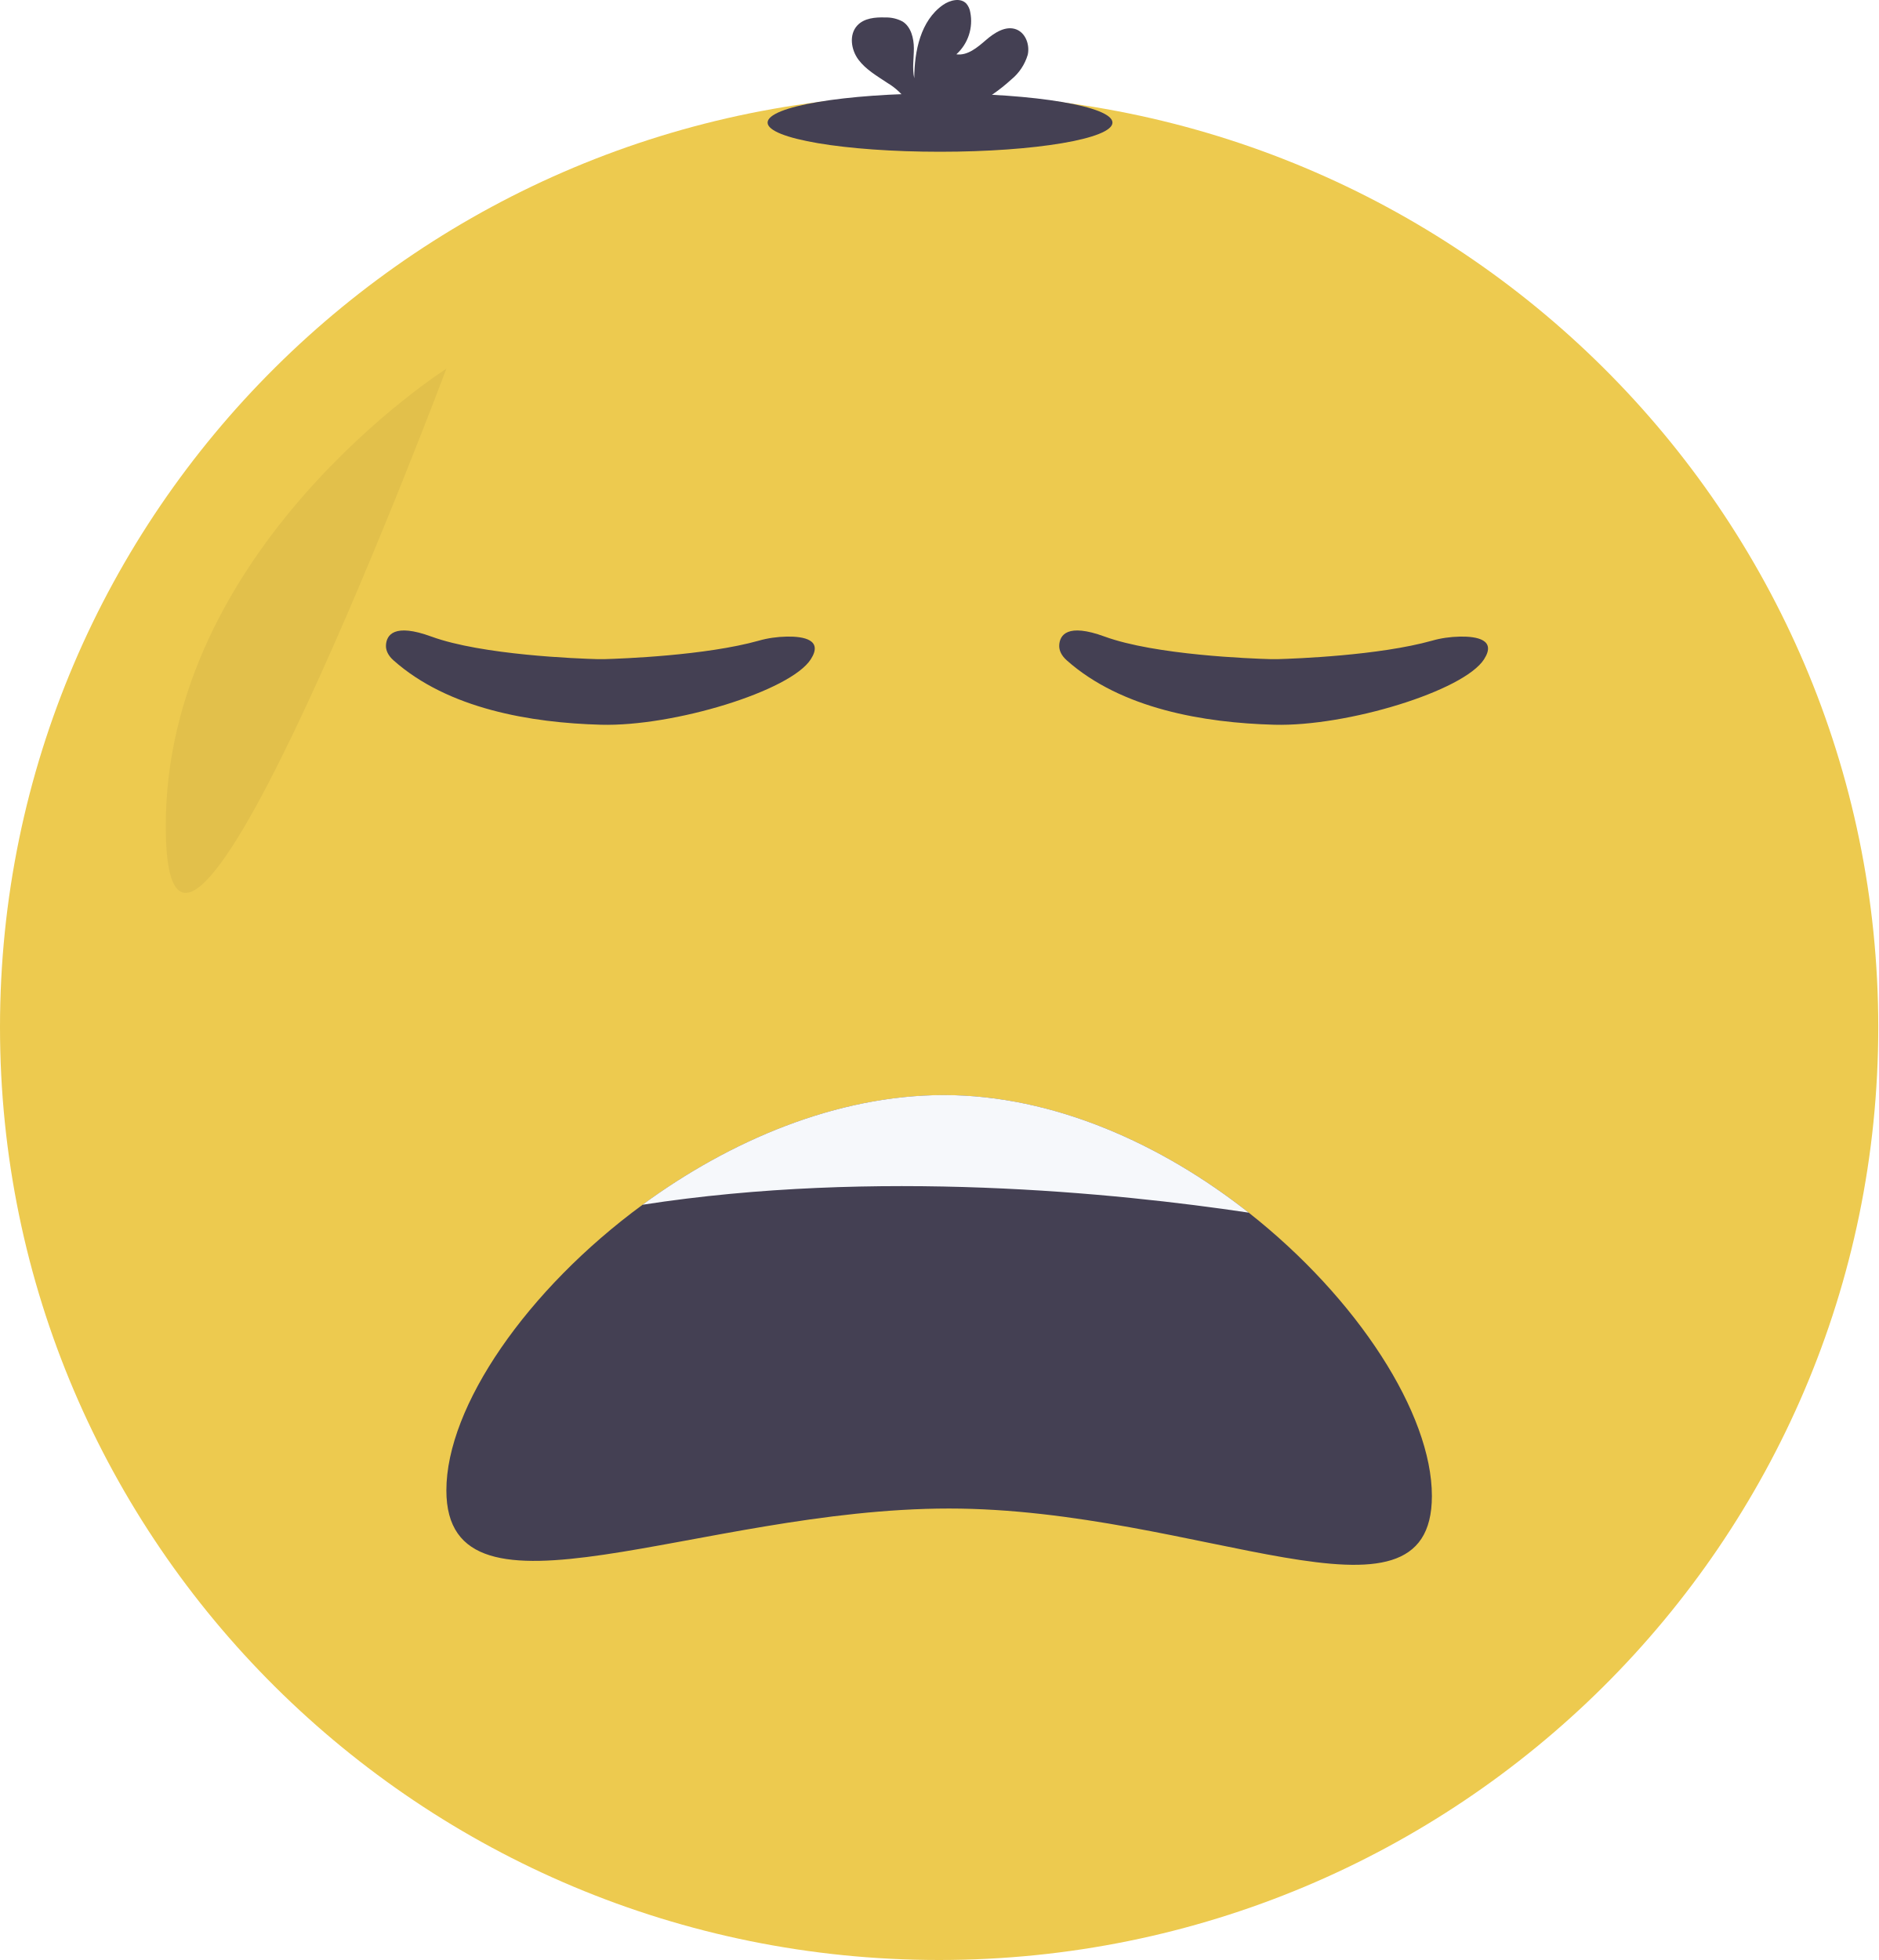
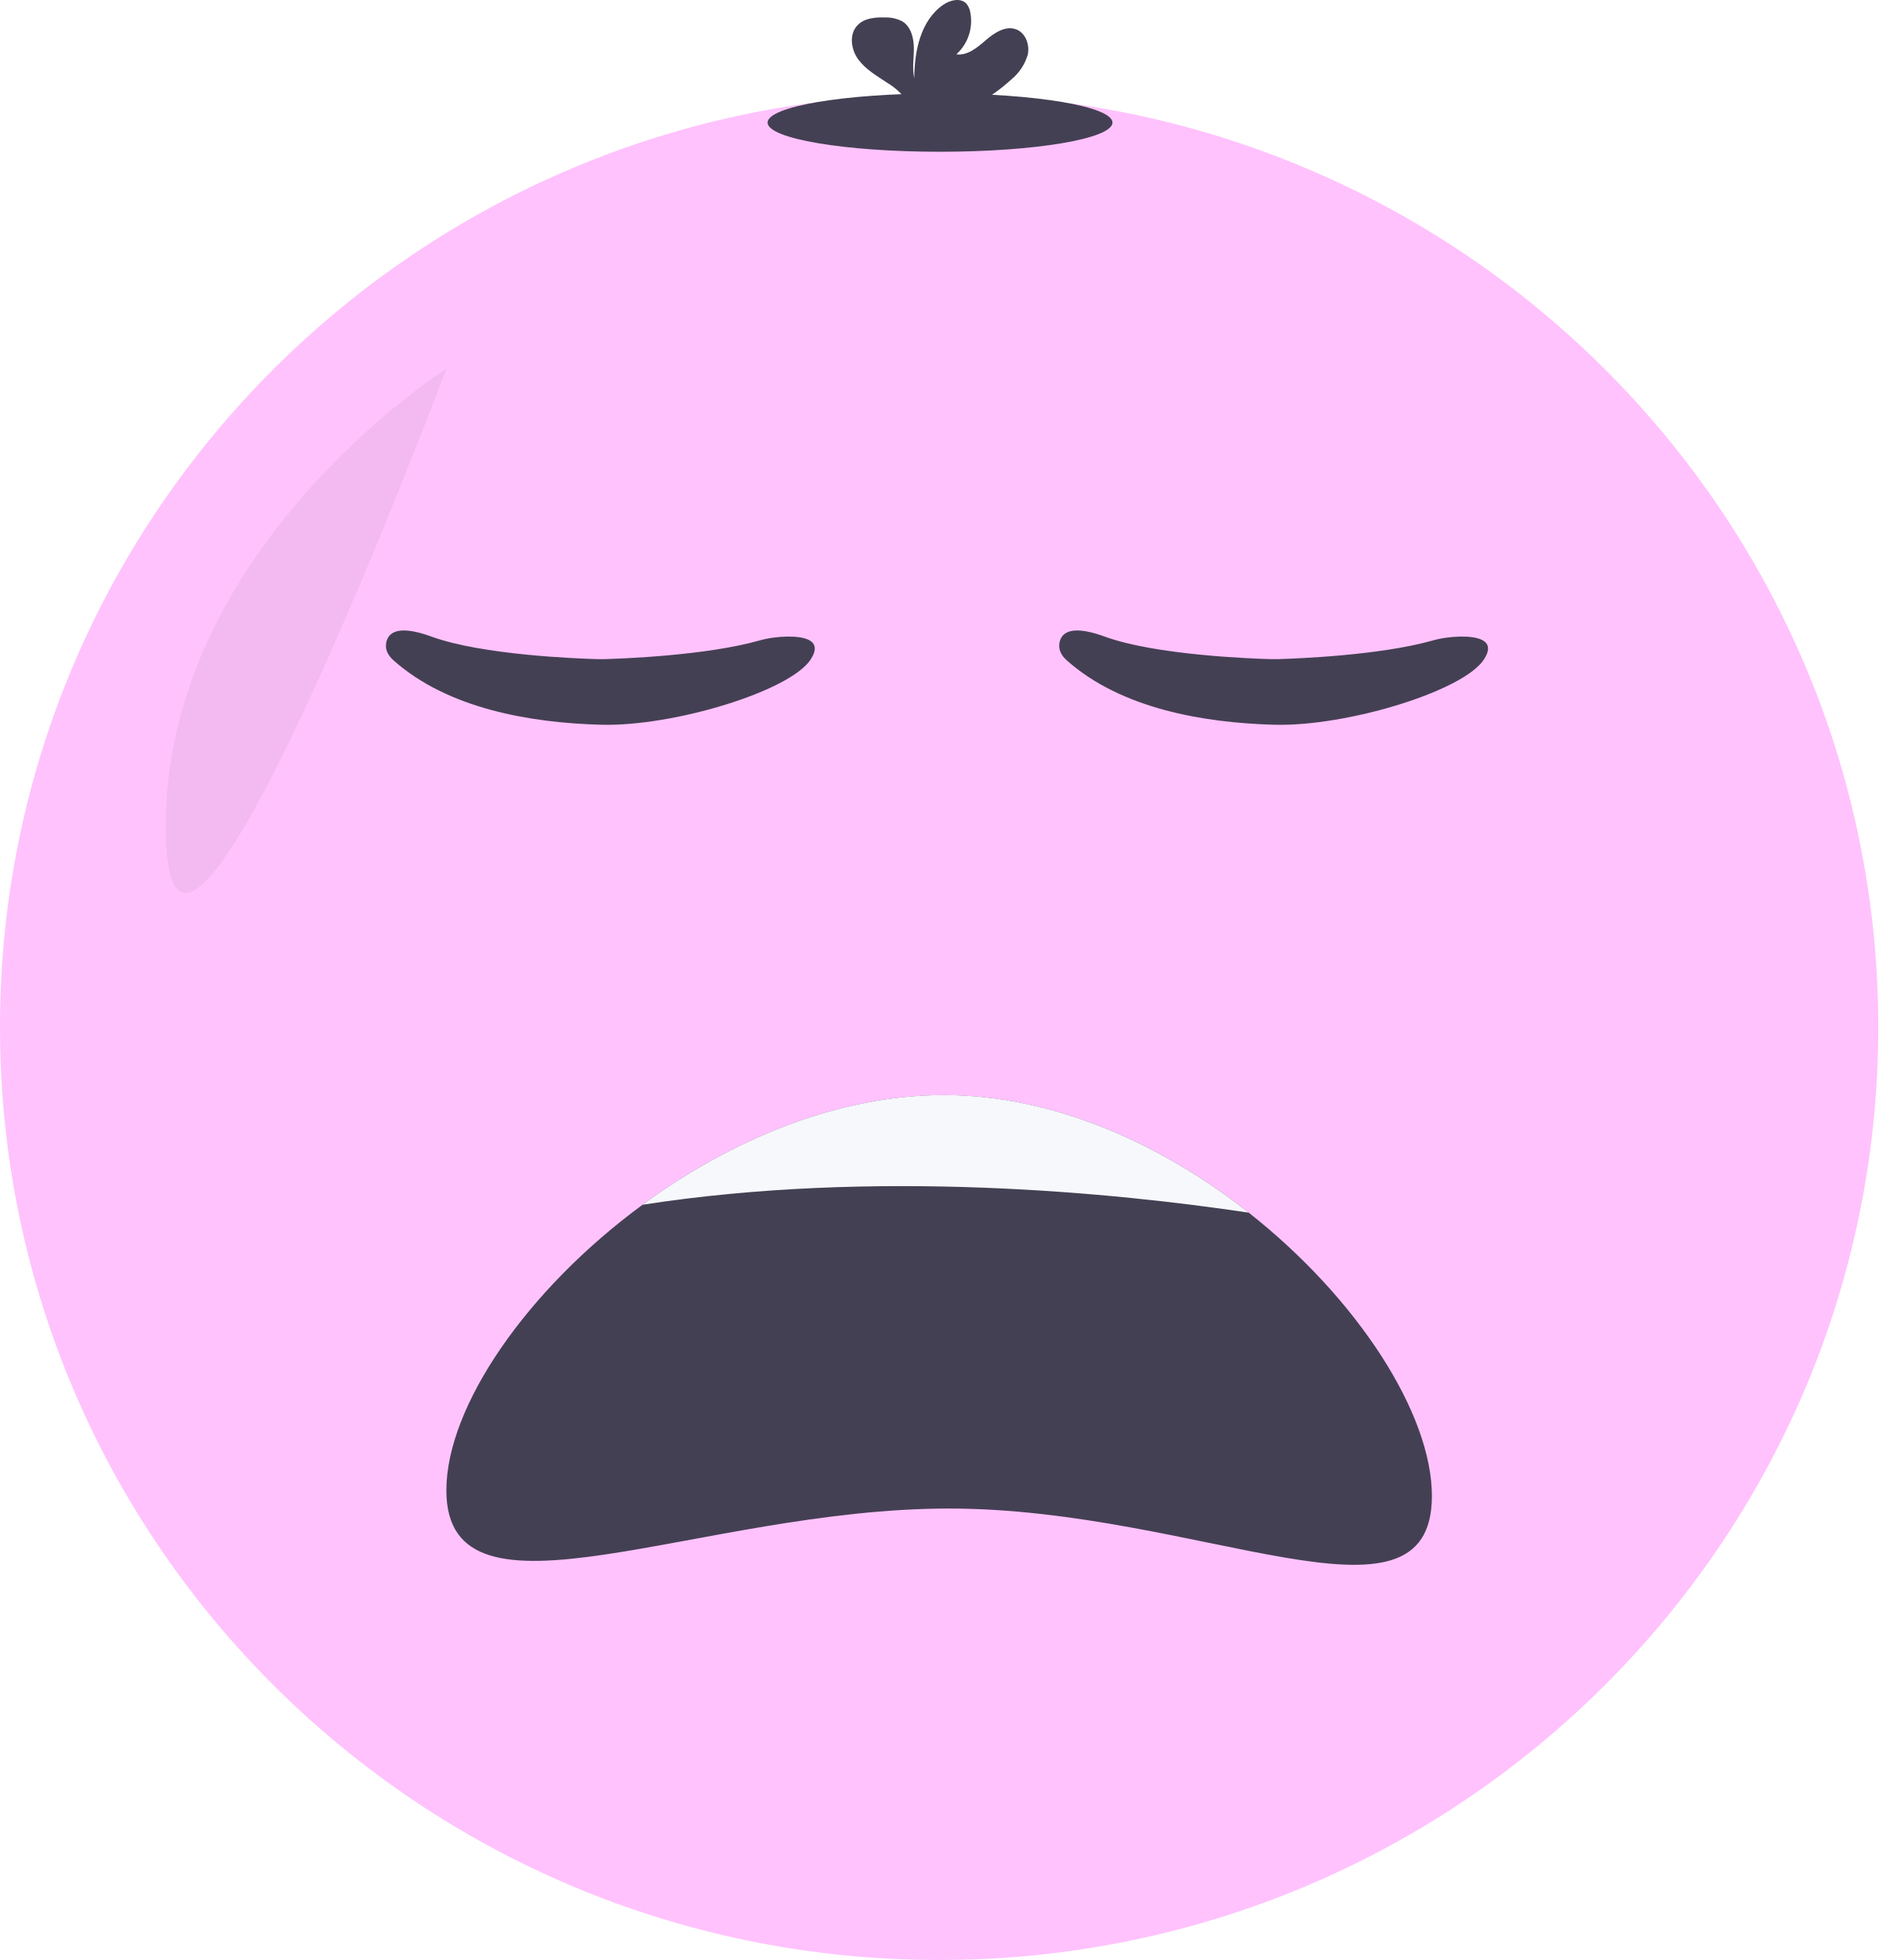
<svg xmlns="http://www.w3.org/2000/svg" width="438" height="457" viewBox="0 0 438 457" fill="none">
  <path d="M427.252 221.91C430.781 221.91 433.641 219.984 433.641 217.609C433.641 215.234 430.781 213.308 427.252 213.308C423.724 213.308 420.863 215.234 420.863 217.609C420.863 219.984 423.724 221.91 427.252 221.91Z" fill="#575A89" />
-   <path d="M219 457C339.95 457 438 359.622 438 239.5C438 119.378 339.95 22 219 22C98.05 22 0 119.378 0 239.5C0 359.622 98.05 457 219 457Z" fill="#EDCA4F" />
+   <path d="M219 457C339.95 457 438 359.622 438 239.5C438 119.378 339.95 22 219 22C98.05 22 0 119.378 0 239.5C0 359.622 98.05 457 219 457Z" fill="#FFC2FD" />
  <path d="M333.909 348.8C333.909 383.135 279.56 351.733 221.293 351.733C163.025 351.733 104.091 381.837 104.091 347.503C104.091 327.924 122.874 300.696 149.822 280.92C170.124 266.016 195.056 255.342 220.1 255.342C245.855 255.342 271.084 266.897 291.21 282.76C316.609 302.762 333.909 329.637 333.909 348.8Z" fill="#444053" />
  <path d="M291.203 282.746C260.23 278.114 204.213 272.467 149.822 280.906C170.124 266.002 195.056 255.328 220.1 255.328C245.848 255.328 271.077 266.883 291.203 282.746Z" fill="#F6F8FB" />
  <path opacity="0.05" d="M104.091 85.967C104.091 85.967 38.121 127.852 38.66 193.37C39.2 258.888 104.091 85.967 104.091 85.967Z" fill="black" />
  <path d="M140.927 153.688C145.071 153.573 164.576 152.851 176.965 149.376C178.955 148.801 181.202 148.475 183.509 148.429C187.448 148.373 191.98 149.182 189.079 153.708C184.377 161.112 157.079 169.443 140.136 168.982C123.843 168.537 104.514 165.309 91.751 153.958C90.528 152.866 89.926 151.633 90.007 150.387C90.156 148.096 91.85 145.225 100.596 148.425C112.414 152.747 134.834 153.566 139.331 153.688C139.863 153.702 140.395 153.702 140.927 153.688V153.688Z" fill="#444053" />
  <path d="M297.927 153.688C302.071 153.573 321.576 152.851 333.965 149.376C335.955 148.801 338.202 148.475 340.509 148.429C344.448 148.373 348.98 149.182 346.079 153.708C341.377 161.112 314.079 169.443 297.136 168.982C280.843 168.537 261.514 165.309 248.751 153.958C247.528 152.866 246.926 151.633 247.007 150.387C247.156 148.096 248.85 145.225 257.596 148.425C269.414 152.747 291.834 153.566 296.331 153.688C296.863 153.702 297.395 153.702 297.927 153.688V153.688Z" fill="#444053" />
  <path d="M219.21 35.384C241.417 35.384 259.42 32.339 259.42 28.584C259.42 24.828 241.417 21.784 219.21 21.784C197.003 21.784 179 24.828 179 28.584C179 32.339 197.003 35.384 219.21 35.384Z" fill="#444053" />
  <path d="M235.83 18.534C237.665 17.036 239.004 15.017 239.67 12.744C240.16 10.454 239.18 7.694 236.99 6.854C234.53 5.914 231.9 7.624 229.91 9.344C227.92 11.064 225.63 13.024 223.02 12.664C224.362 11.448 225.366 9.906 225.934 8.186C226.502 6.467 226.614 4.63 226.26 2.854C226.146 2.118 225.835 1.427 225.36 0.854C223.99 -0.606 221.52 0.014 219.88 1.164C214.68 4.824 213.23 11.884 213.2 18.244C212.68 15.954 213.12 13.564 213.11 11.244C213.1 8.924 212.45 6.244 210.47 5.014C209.241 4.358 207.863 4.034 206.47 4.074C204.13 3.984 201.53 4.214 199.93 5.924C197.93 8.054 198.46 11.614 200.19 13.924C201.92 16.234 204.54 17.734 206.95 19.344C208.89 20.497 210.544 22.073 211.79 23.954C211.936 24.219 212.056 24.497 212.15 24.784H226.8C230.078 23.117 233.116 21.015 235.83 18.534Z" fill="#444053" />
</svg>
